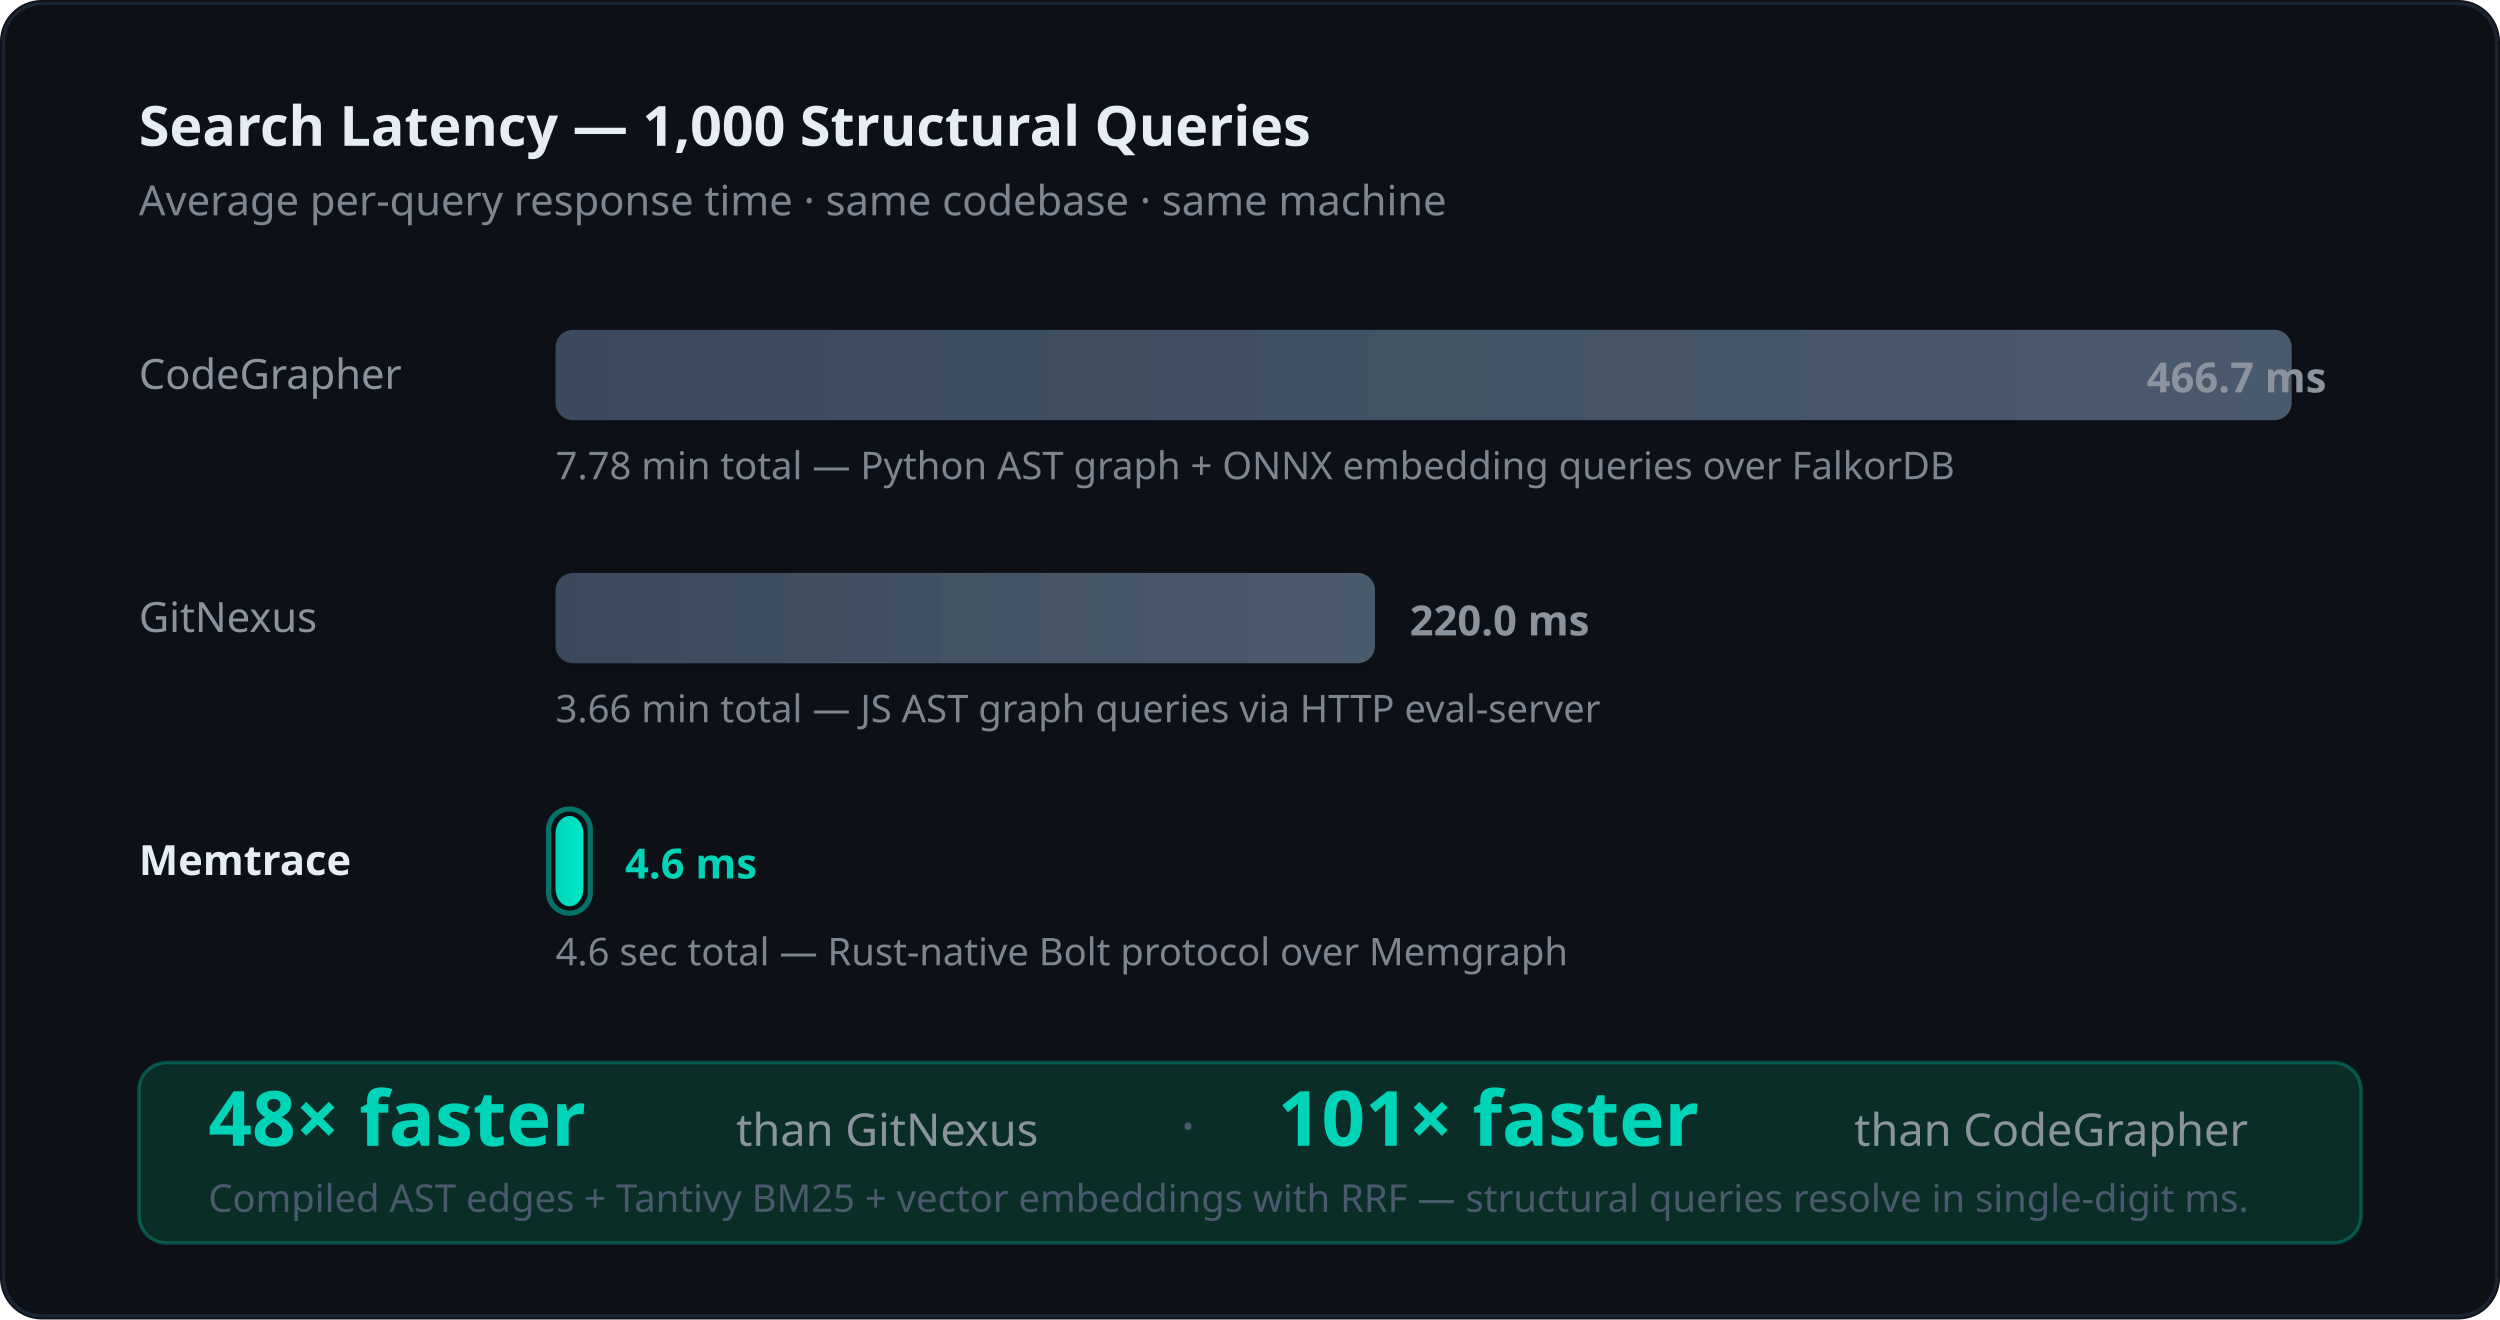
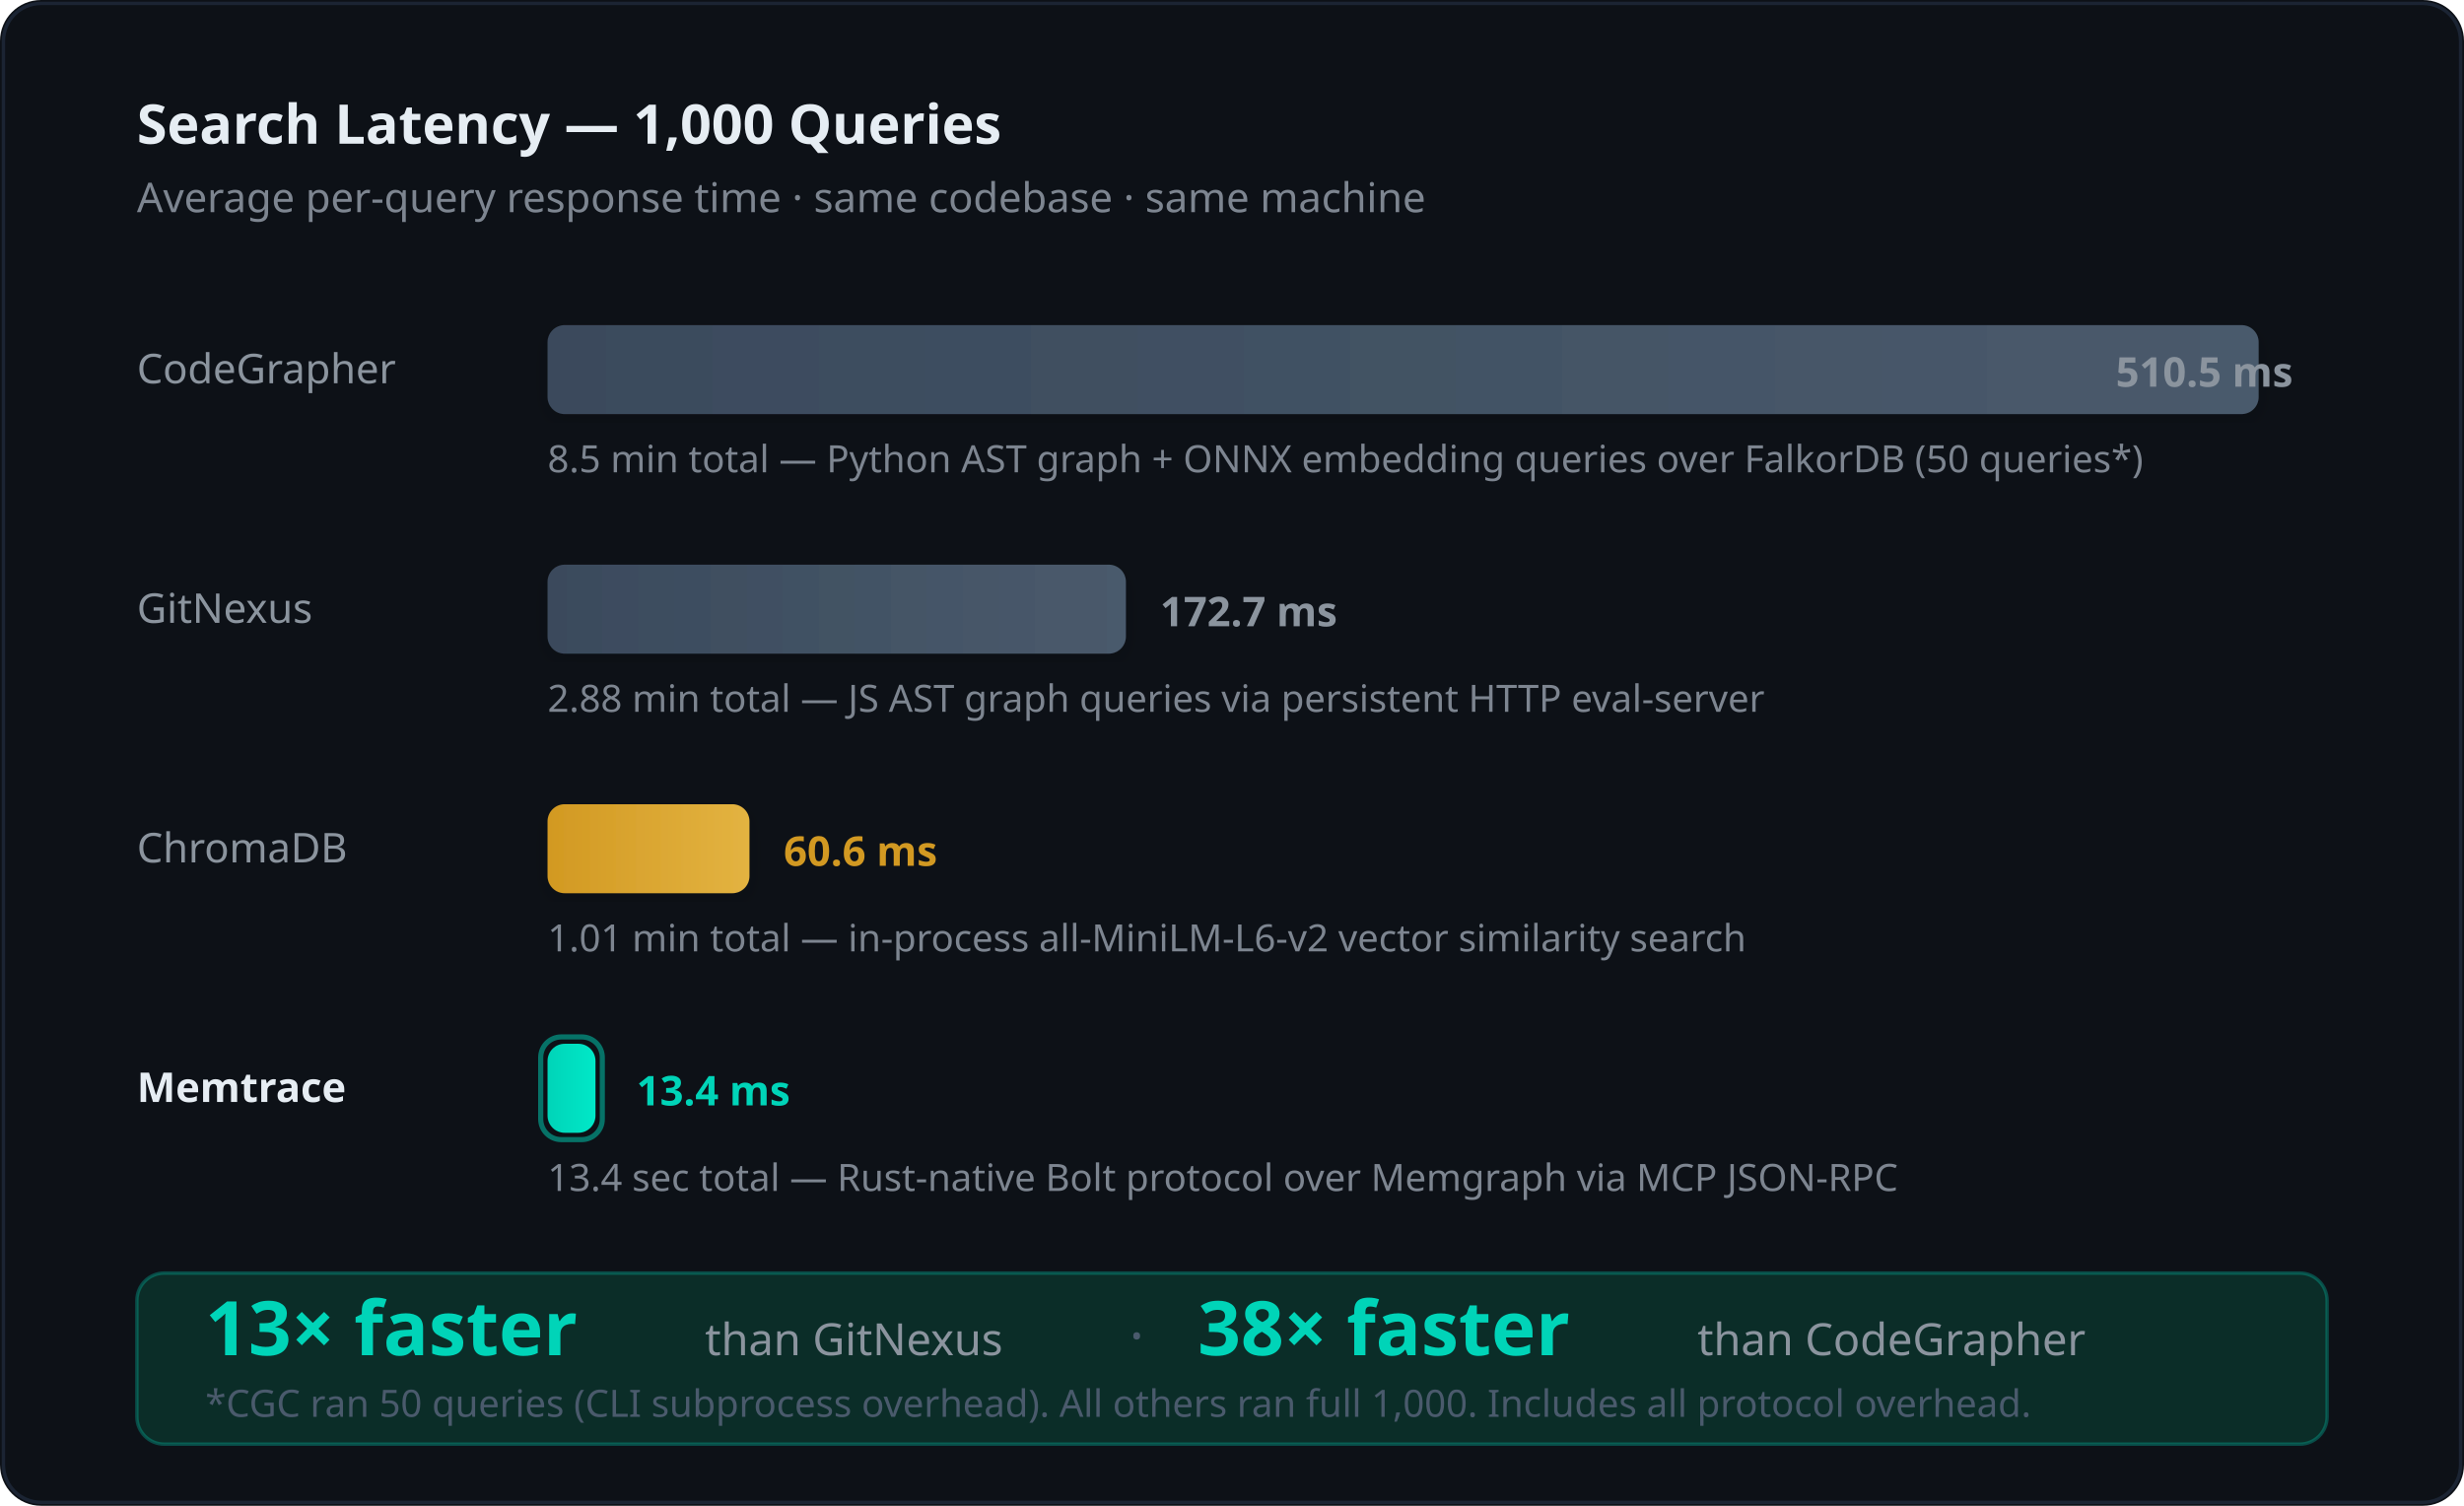
- <svg xmlns="http://www.w3.org/2000/svg" viewBox="0 0 720 380" font-family="'Segoe UI', system-ui, -apple-system, sans-serif">
+ <svg xmlns="http://www.w3.org/2000/svg" viewBox="0 0 720 440" font-family="'Segoe UI', system-ui, -apple-system, sans-serif">
  <defs>
    <linearGradient id="tealGradL" x1="0%" y1="0%" x2="100%" y2="0%">
      <stop offset="0%" style="stop-color:#00D4B8;stop-opacity:1" />
      <stop offset="100%" style="stop-color:#00E8C8;stop-opacity:1" />
    </linearGradient>
    <linearGradient id="grayGradL" x1="0%" y1="0%" x2="100%" y2="0%">
      <stop offset="0%" style="stop-color:#3A4A5C;stop-opacity:1" />
      <stop offset="100%" style="stop-color:#4A5A6C;stop-opacity:1" />
    </linearGradient>
+     <linearGradient id="amberGradL" x1="0%" y1="0%" x2="100%" y2="0%">
+       <stop offset="0%" style="stop-color:#D29922;stop-opacity:1" />
+       <stop offset="100%" style="stop-color:#E3B341;stop-opacity:1" />
+     </linearGradient>
    <filter id="shadowL">
      <feDropShadow dx="0" dy="2" stdDeviation="3" flood-opacity="0.15" />
    </filter>
  </defs>
-   <rect width="720" height="380" rx="12" fill="#0D1117" />
-   <rect x="1" y="1" width="718" height="378" rx="11" fill="none" stroke="#1B2433" stroke-width="1" />
-   <text x="40" y="42" fill="#E6EDF3" font-size="16" font-weight="600">Search Latency — 1,000 Structural Queries</text>
+   <rect width="720" height="440" rx="12" fill="#0D1117" />
+   <rect x="1" y="1" width="718" height="438" rx="11" fill="none" stroke="#1B2433" stroke-width="1" />
+   <text x="40" y="42" fill="#E6EDF3" font-size="16" font-weight="600">Search Latency — 1,000 Queries</text>
  <text x="40" y="62" fill="#7D8590" font-size="12">Average per-query response time · same codebase · same machine</text>
  <text x="40" y="112" fill="#8B949E" font-size="12" font-weight="500">CodeGrapher</text>
  <rect x="160" y="95" width="500" height="26" rx="5" fill="url(#grayGradL)" filter="url(#shadowL)" />
-   <text x="670" y="113" fill="#8B949E" font-size="12" font-weight="600" text-anchor="end">466.7 ms</text>
-   <text x="160" y="138" fill="#7D8590" font-size="11">7.78 min total — Python AST graph + ONNX embedding queries over FalkorDB</text>
+   <text x="670" y="113" fill="#8B949E" font-size="12" font-weight="600" text-anchor="end">510.5 ms</text>
+   <text x="160" y="138" fill="#7D8590" font-size="11">8.5 min total — Python AST graph + ONNX embedding queries over FalkorDB (50 queries*)</text>
  <text x="40" y="182" fill="#8B949E" font-size="12" font-weight="500">GitNexus</text>
-   <rect x="160" y="165" width="236" height="26" rx="5" fill="url(#grayGradL)" filter="url(#shadowL)" />
-   <text x="406" y="183" fill="#8B949E" font-size="12" font-weight="600">220.0 ms</text>
-   <text x="160" y="208" fill="#7D8590" font-size="11">3.66 min total — JS AST graph queries via HTTP eval-server</text>
-   <text x="40" y="252" fill="#E6EDF3" font-size="12" font-weight="600">Memtrace</text>
-   <rect x="160" y="235" width="8" height="26" rx="5" fill="url(#tealGradL)" filter="url(#shadowL)" />
-   <rect x="158" y="233" width="12" height="30" rx="6" fill="none" stroke="#00D4B8" stroke-width="1.5" opacity="0.5" />
-   <text x="180" y="253" fill="#00D4B8" font-size="12" font-weight="700">4.6 ms</text>
-   <text x="160" y="278" fill="#7D8590" font-size="11">4.6 sec total — Rust-native Bolt protocol over Memgraph</text>
-   <rect x="40" y="306" width="640" height="52" rx="8" fill="#0B2D28" stroke="#00D4B8" stroke-width="1" stroke-opacity="0.3" />
-   <text x="60" y="330" fill="#00D4B8" font-size="22" font-weight="700">48× faster</text>
-   <text x="212" y="330" fill="#8B949E" font-size="13">than GitNexus</text>
-   <text x="340" y="330" fill="#4A5A6C" font-size="16">·</text>
-   <text x="368" y="330" fill="#00D4B8" font-size="22" font-weight="700">101× faster</text>
-   <text x="534" y="330" fill="#8B949E" font-size="13">than CodeGrapher</text>
-   <text x="60" y="349" fill="#4A5A6C" font-size="11">Compiled AST edges + Tantivy BM25 + vector embeddings with RRF — structural queries resolve in single-digit ms.</text>
+   <rect x="160" y="165" width="169" height="26" rx="5" fill="url(#grayGradL)" filter="url(#shadowL)" />
+   <text x="339" y="183" fill="#8B949E" font-size="12" font-weight="600">172.7 ms</text>
+   <text x="160" y="208" fill="#7D8590" font-size="11">2.88 min total — JS AST graph queries via persistent HTTP eval-server</text>
+   <text x="40" y="252" fill="#8B949E" font-size="12" font-weight="500">ChromaDB</text>
+   <rect x="160" y="235" width="59" height="26" rx="5" fill="url(#amberGradL)" filter="url(#shadowL)" />
+   <text x="229" y="253" fill="#D29922" font-size="12" font-weight="600">60.6 ms</text>
+   <text x="160" y="278" fill="#7D8590" font-size="11">1.01 min total — in-process all-MiniLM-L6-v2 vector similarity search</text>
+   <text x="40" y="322" fill="#E6EDF3" font-size="12" font-weight="600">Memtrace</text>
+   <rect x="160" y="305" width="14" height="26" rx="5" fill="url(#tealGradL)" filter="url(#shadowL)" />
+   <rect x="158" y="303" width="18" height="30" rx="6" fill="none" stroke="#00D4B8" stroke-width="1.5" opacity="0.5" />
+   <text x="186" y="323" fill="#00D4B8" font-size="12" font-weight="700">13.4 ms</text>
+   <text x="160" y="348" fill="#7D8590" font-size="11">13.4 sec total — Rust-native Bolt protocol over Memgraph via MCP JSON-RPC</text>
+   <rect x="40" y="372" width="640" height="50" rx="8" fill="#0B2D28" stroke="#00D4B8" stroke-width="1" stroke-opacity="0.3" />
+   <text x="60" y="396" fill="#00D4B8" font-size="22" font-weight="700">13× faster</text>
+   <text x="206" y="396" fill="#8B949E" font-size="13">than GitNexus</text>
+   <text x="330" y="396" fill="#4A5A6C" font-size="16">·</text>
+   <text x="350" y="396" fill="#00D4B8" font-size="22" font-weight="700">38× faster</text>
+   <text x="496" y="396" fill="#8B949E" font-size="13">than CodeGrapher</text>
+   <text x="60" y="414" fill="#4A5A6C" font-size="11">*CGC ran 50 queries (CLI subprocess overhead). All others ran full 1,000. Includes all protocol overhead.</text>
</svg>
